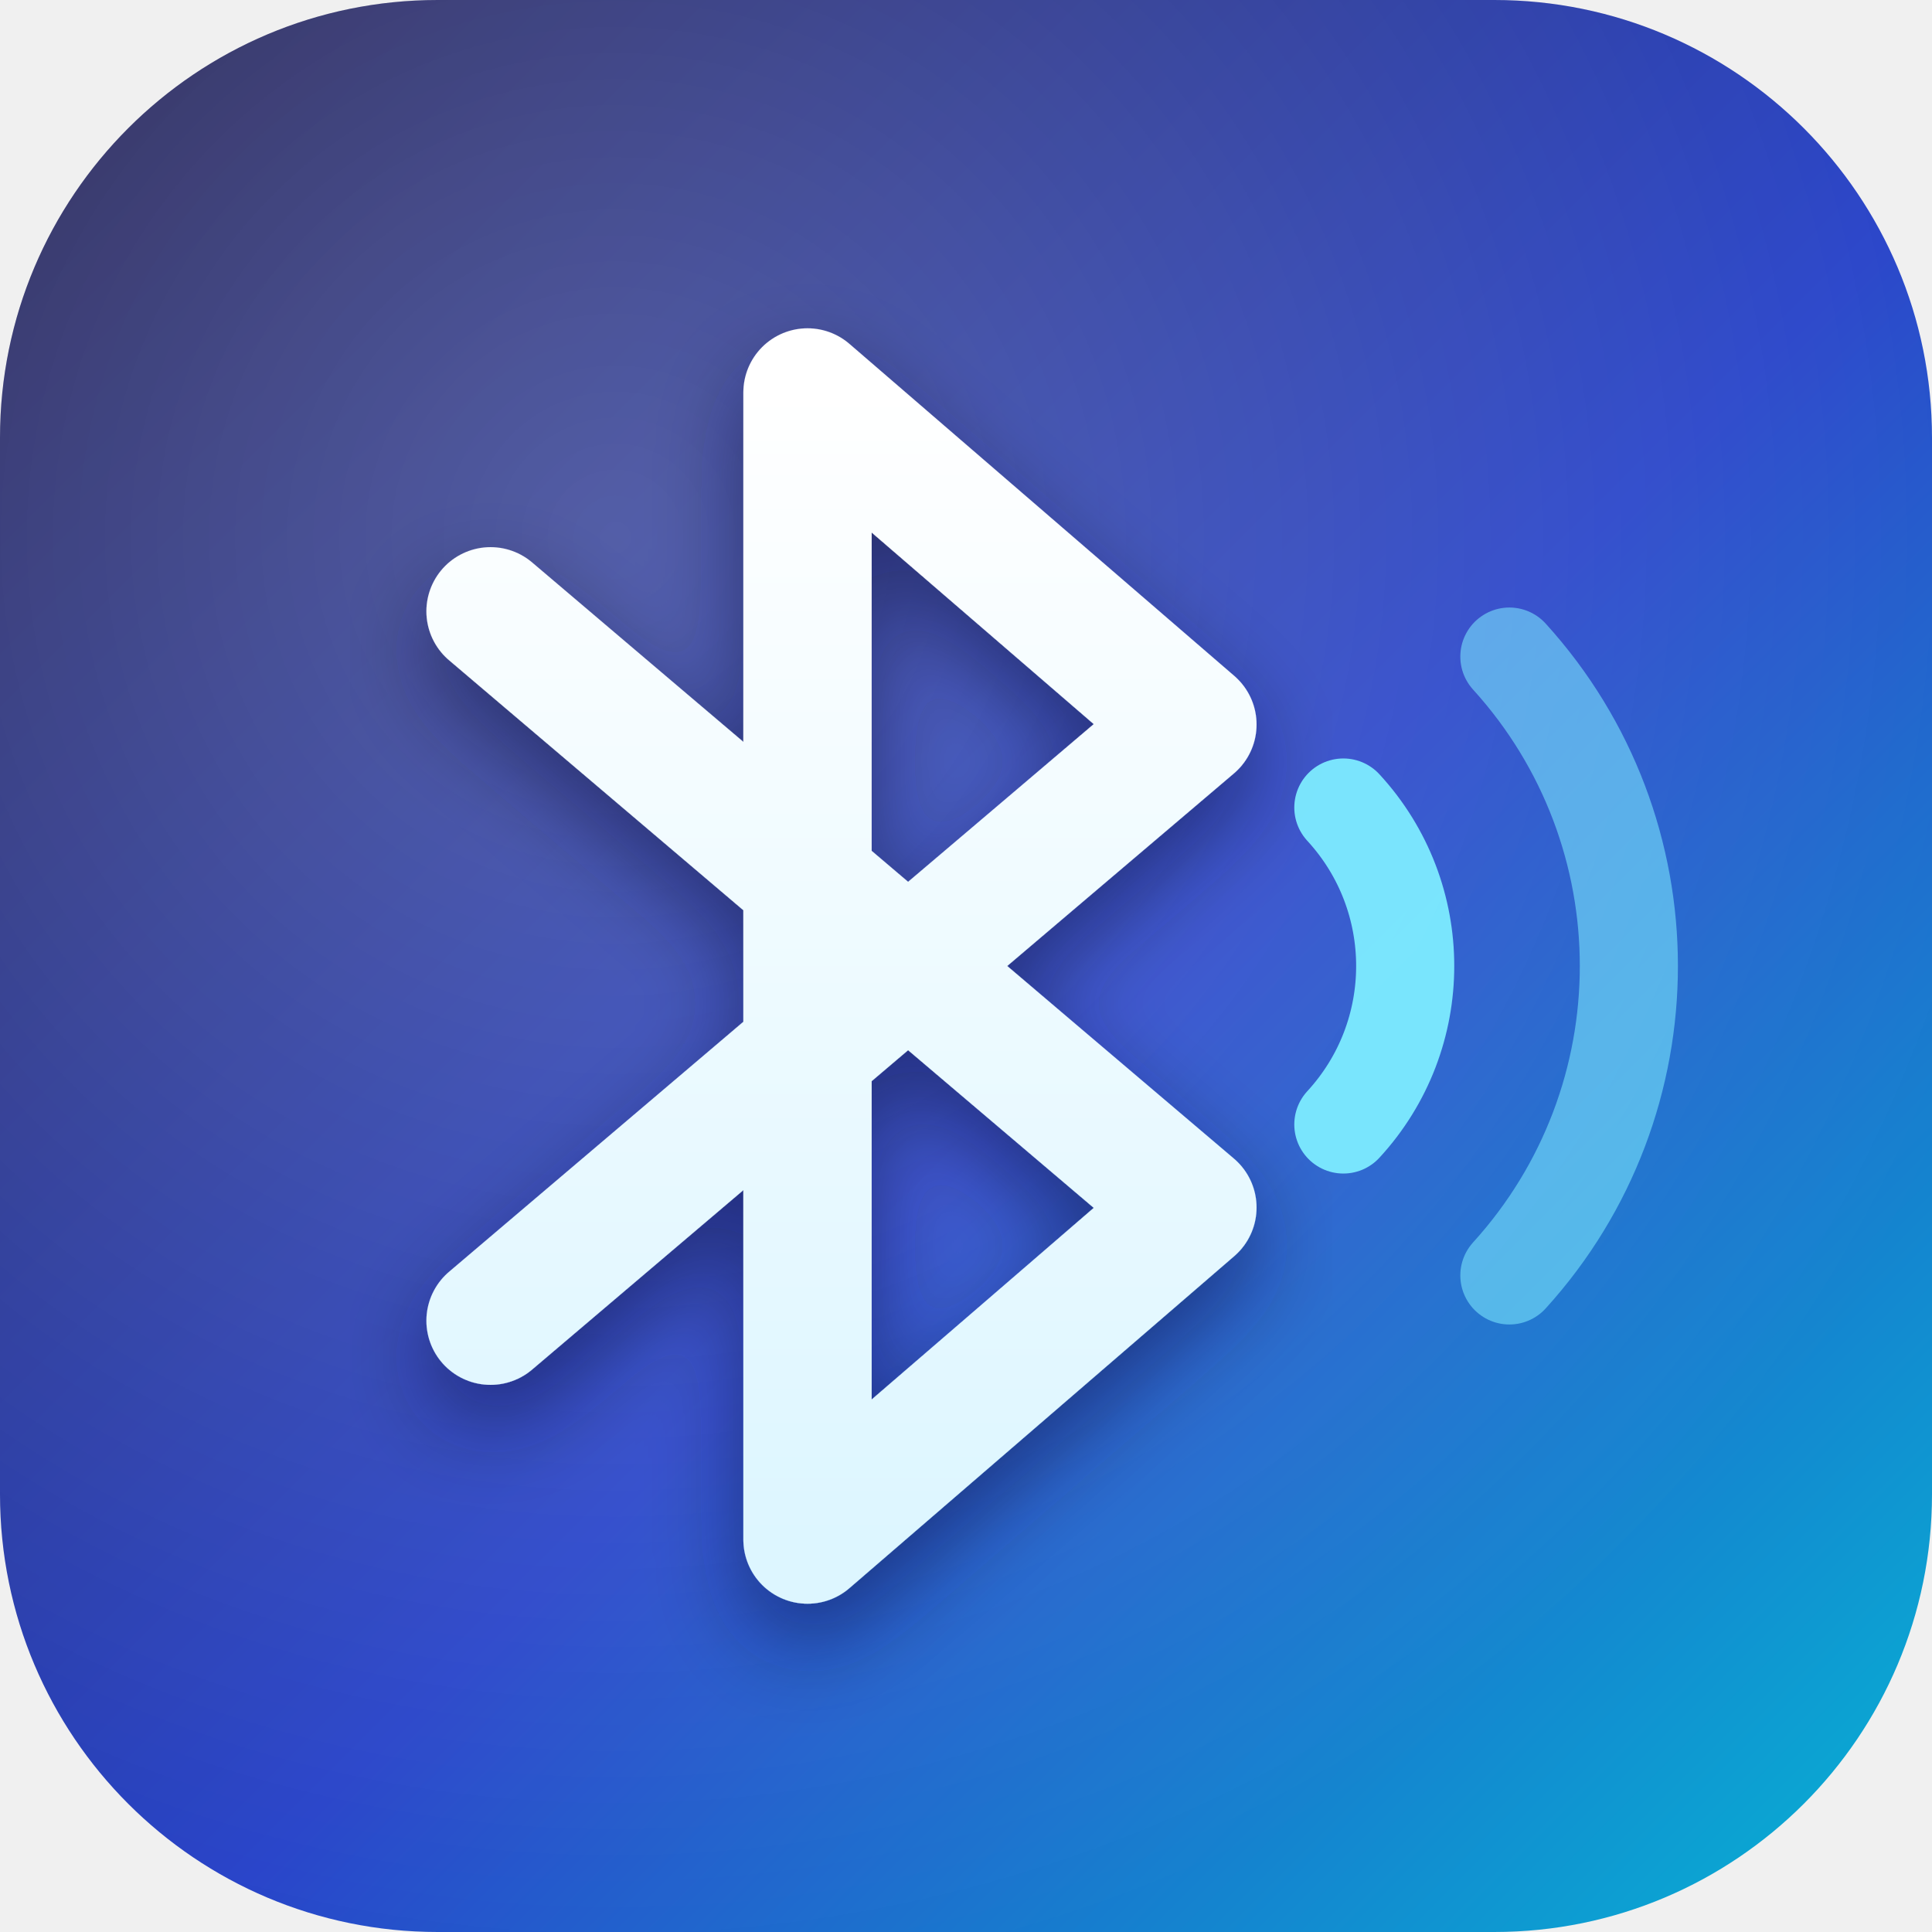
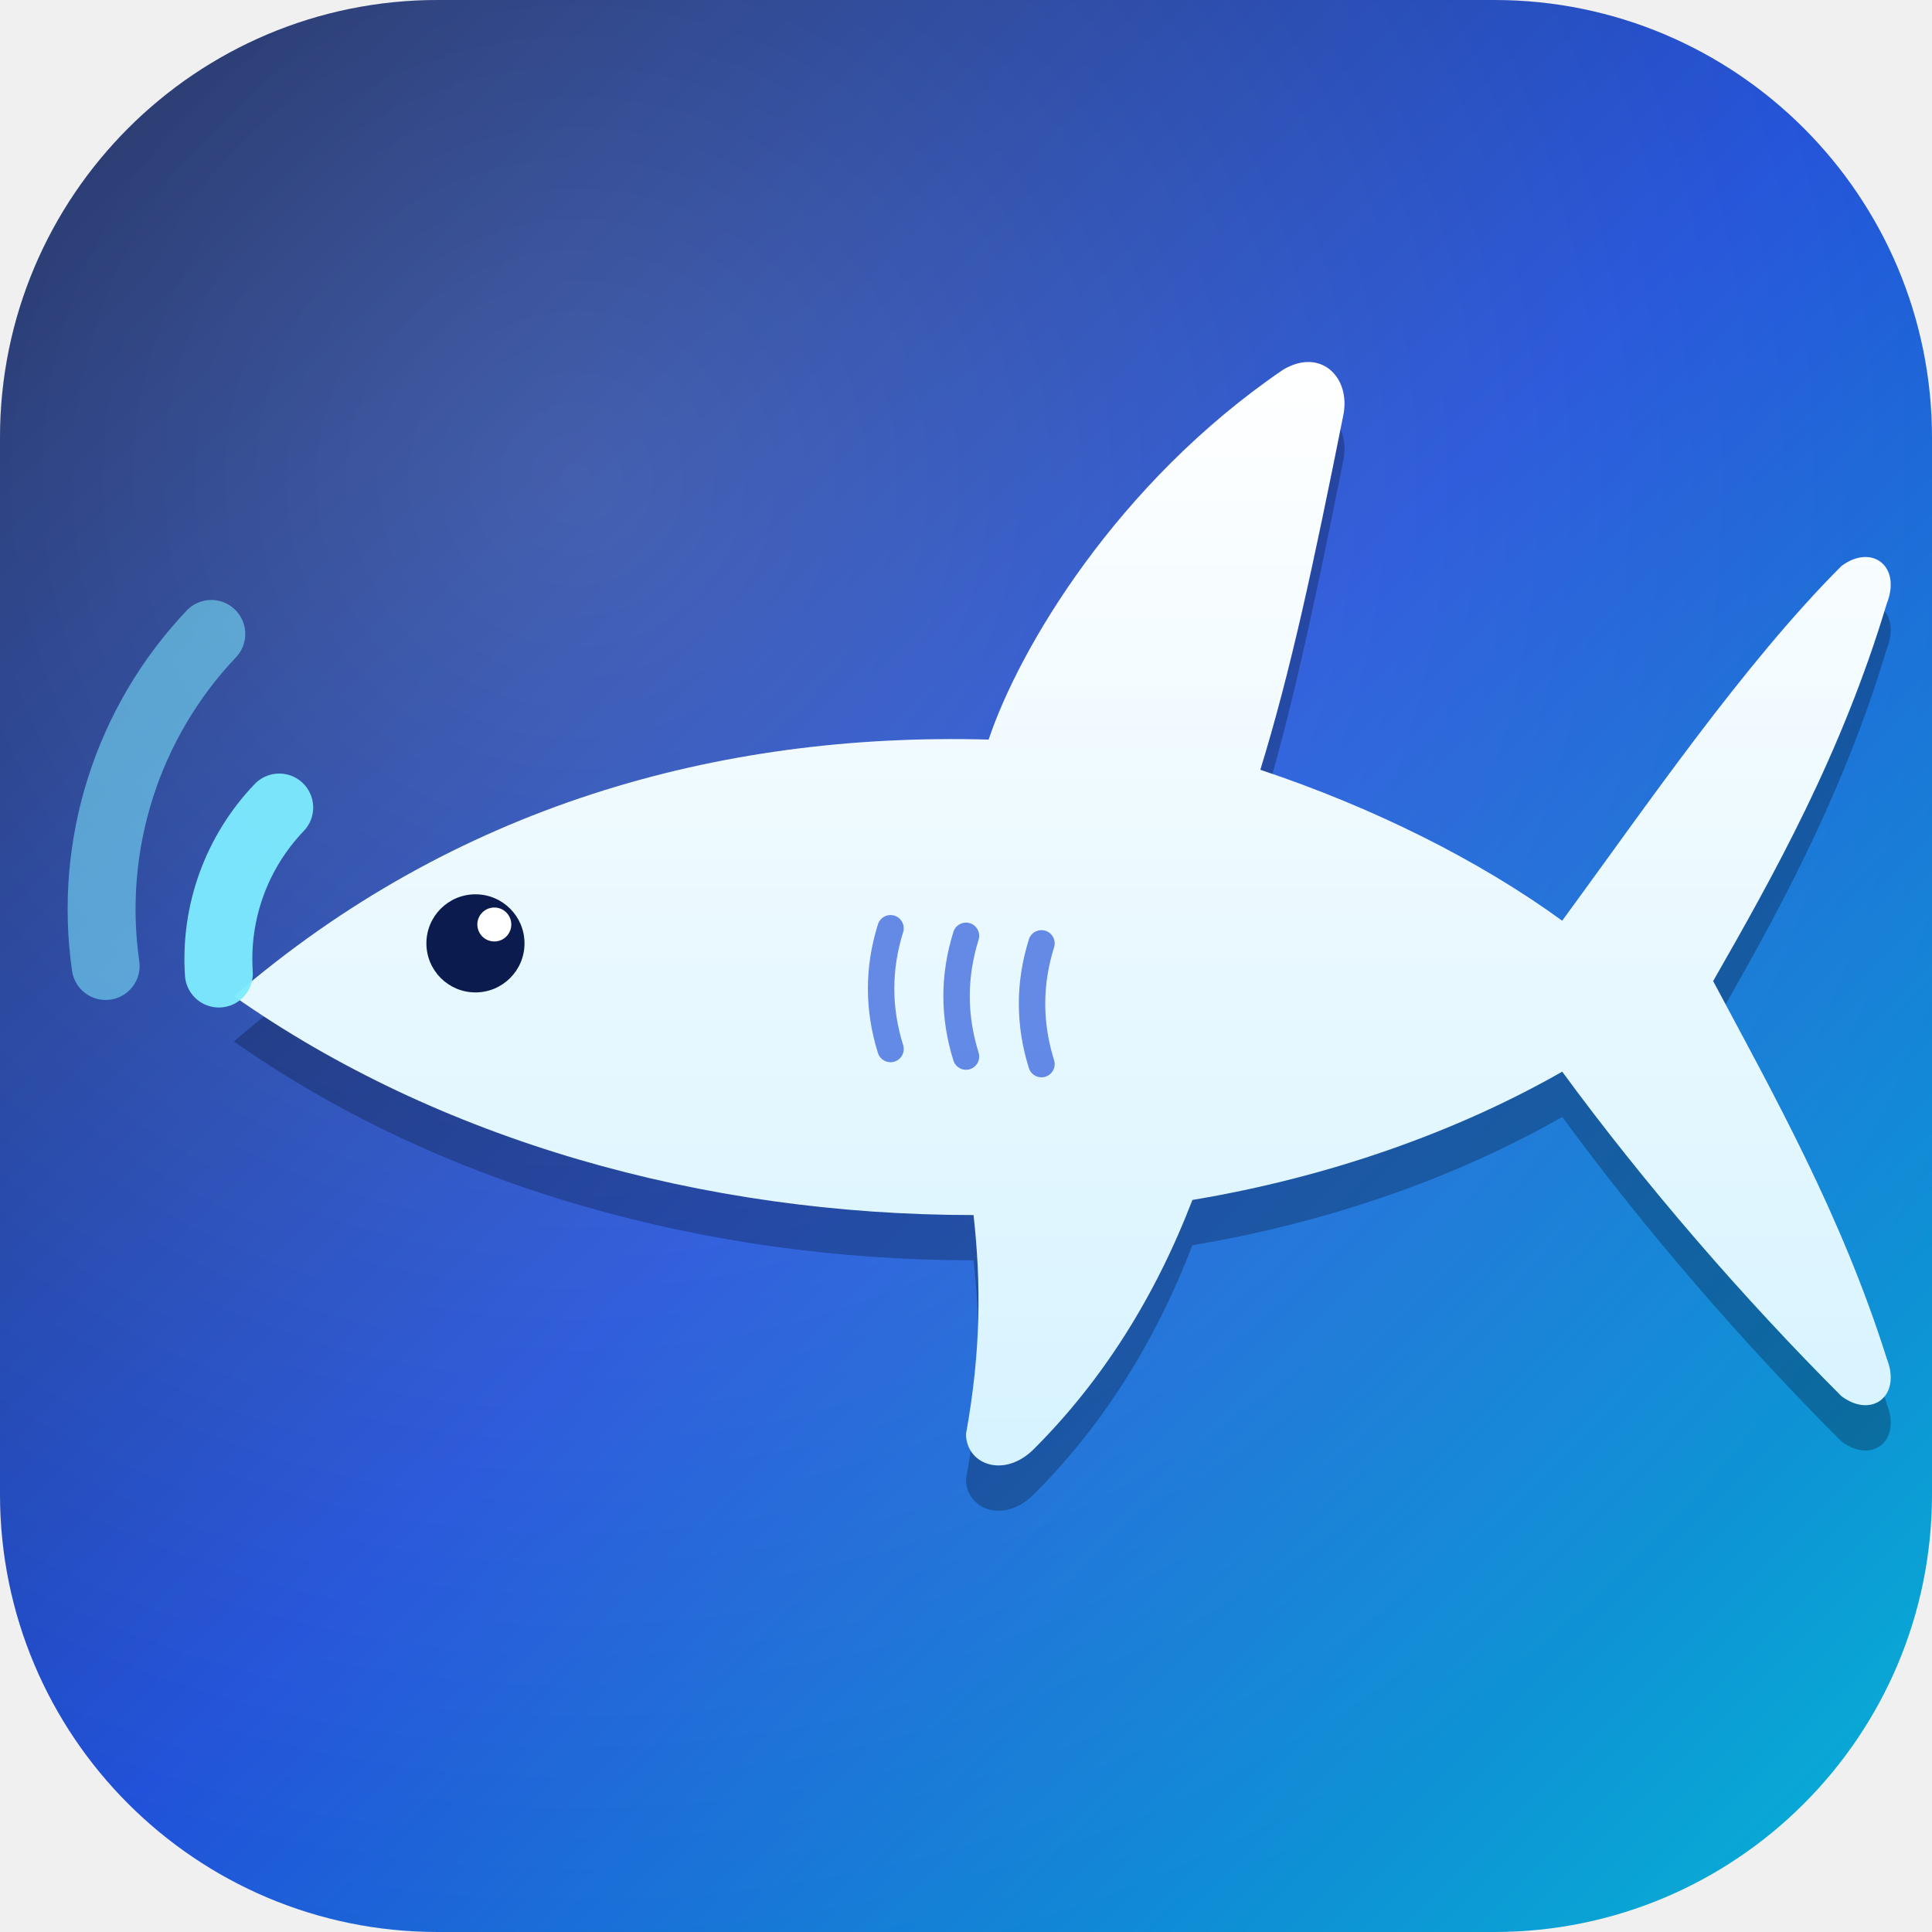
<svg xmlns="http://www.w3.org/2000/svg" viewBox="0 0 512 512" width="512" height="512">
  <defs>
    <linearGradient id="bg" x1="0" y1="0" x2="1" y2="1">
-       <stop offset="0" stop-color="#1E1B4B" />
-       <stop offset="0.55" stop-color="#2743C9" />
+       <stop offset="0" stop-color="#0B1B4D" />
+       <stop offset="0.5" stop-color="#1D4ED8" />
      <stop offset="1" stop-color="#06B6D4" />
    </linearGradient>
-     <radialGradient id="glow" cx="0.32" cy="0.28" r="0.75">
-       <stop offset="0" stop-color="#FFFFFF" stop-opacity="0.22" />
+     <radialGradient id="glow" cx="0.3" cy="0.25" r="0.8">
+       <stop offset="0" stop-color="#FFFFFF" stop-opacity="0.2" />
      <stop offset="1" stop-color="#FFFFFF" stop-opacity="0" />
    </radialGradient>
-     <linearGradient id="rune" x1="0" y1="0" x2="0" y2="1">
+     <linearGradient id="body" x1="0" y1="0" x2="0" y2="1">
      <stop offset="0" stop-color="#FFFFFF" />
-       <stop offset="1" stop-color="#DDF6FF" />
+       <stop offset="1" stop-color="#D6F3FF" />
    </linearGradient>
-     <filter id="shadow" x="-20%" y="-20%" width="140%" height="140%">
-       <feDropShadow dx="0" dy="10" stdDeviation="12" flood-color="#0B1030" flood-opacity="0.45" />
-     </filter>
  </defs>
  <rect width="512" height="512" rx="116" fill="url(#bg)" />
  <rect width="512" height="512" rx="116" fill="url(#glow)" />
-   <g filter="url(#shadow)" fill="none" stroke="url(#rune)" stroke-width="34" stroke-linecap="round" stroke-linejoin="round">
-     <path d="M214 104v304l102-88-186-158M130 350l186-158-102-88" />
+   <defs>
+     <path id="silhouette" d="       M 62 264       C 120 214, 190 194, 262 196       C 270 172, 296 128, 340 98       C 350 92, 358 100, 356 110       C 348 150, 342 178, 334 204       C 364 214, 392 228, 414 244       C 436 214, 462 176, 488 150       C 496 144, 504 150, 500 160       C 488 200, 470 232, 454 260       C 470 290, 488 322, 500 360       C 504 370, 496 376, 488 370       C 462 344, 436 314, 414 284       C 386 300, 352 312, 316 318       C 306 344, 292 366, 274 384       C 266 392, 256 388, 256 380       C 260 358, 260 340, 258 322       C 186 322, 116 302, 62 264       Z" />
+   </defs>
+   <use href="#silhouette" fill="#06122F" opacity="0.32" transform="translate(0,12)" />
+   <use href="#silhouette" fill="url(#body)" />
+   <g stroke="#1D4ED8" stroke-width="7" stroke-linecap="round" opacity="0.65" fill="none">
+     <path d="M 236 246 q -5 16 0 32" />
+     <path d="M 256 248 q -5 16 0 32" />
+     <path d="M 276 250 q -5 16 0 32" />
  </g>
-   <g fill="none" stroke="#7DEBFF" stroke-linecap="round" stroke-width="26" opacity="0.95">
-     <path d="M356 214a62 62 0 0 1 0 84" />
-     <path d="M400 174a122 122 0 0 1 0 164" opacity="0.6" />
+   <circle cx="126" cy="250" r="13" fill="#0B1B4D" />
+   <circle cx="131" cy="245" r="4.5" fill="#FFFFFF" />
+   <g fill="none" stroke="#7DEBFF" stroke-linecap="round" stroke-width="18">
+     <path d="M 74 214 a 58 58 0 0 0 -16 44" opacity="0.95" />
+     <path d="M 56 168 a 106 106 0 0 0 -28 88" opacity="0.55" />
  </g>
</svg>
